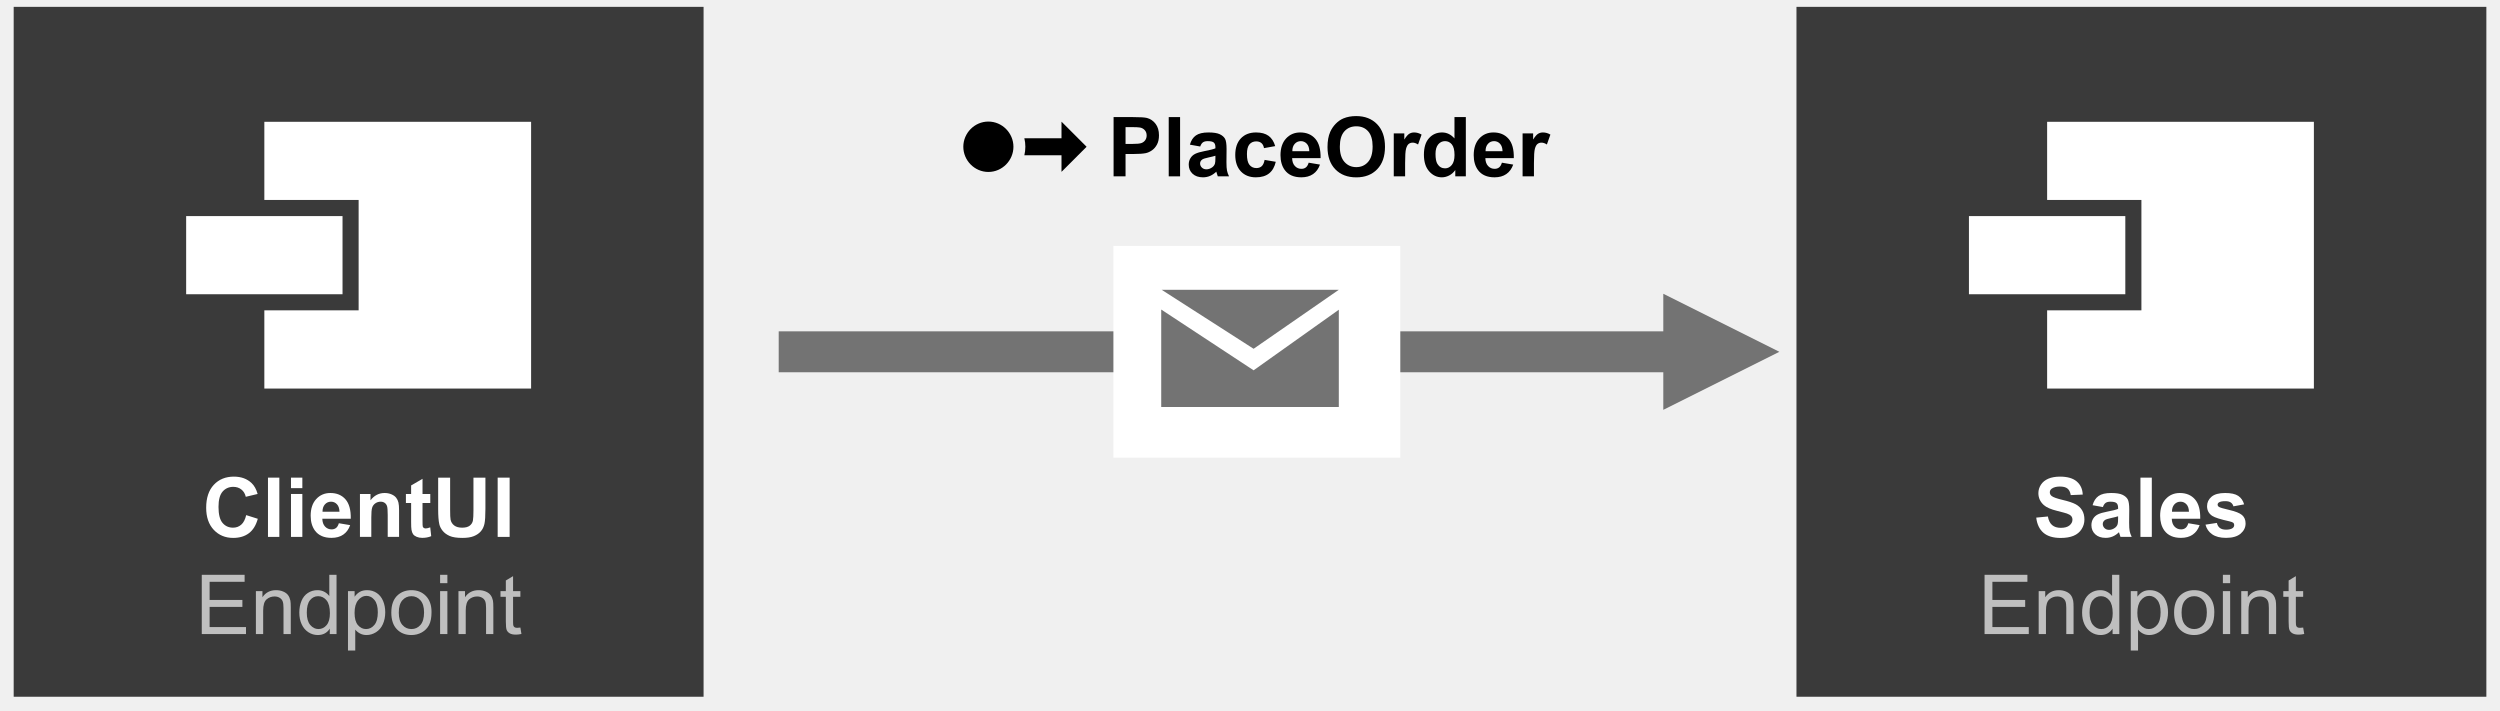
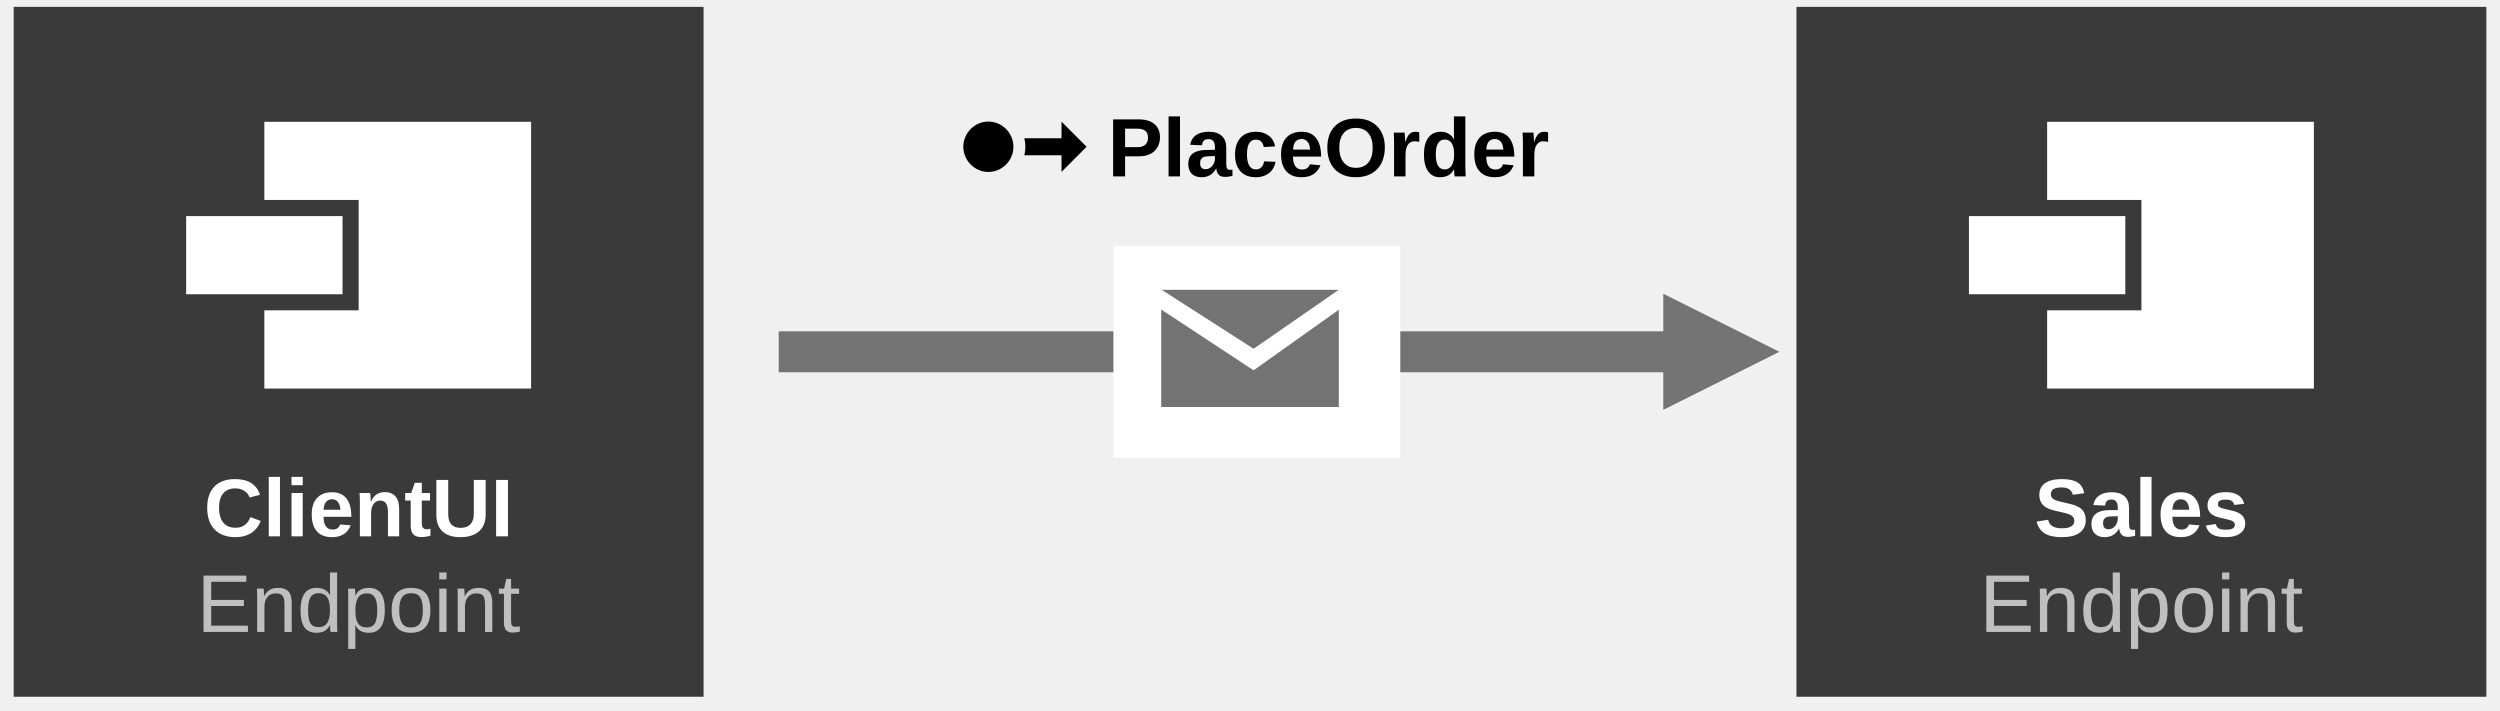
<svg xmlns="http://www.w3.org/2000/svg" width="100%" height="100%" viewBox="0 0 366 104" version="1.1" xml:space="preserve" style="fill-rule:evenodd;clip-rule:evenodd;stroke-linejoin:round;stroke-miterlimit:1.5;">
  <rect id="Artboard3" x="0" y="0" width="365.4" height="103.727" style="fill:none;" />
-   <g id="Endpoint--Receiving---labeled-">
-     <rect x="263.003" y="1.003" width="101" height="101" style="fill:#3a3a3a;" />
-     <g>
-       <path d="M298.105,75.779l1.704,-0.166c0.103,0.572 0.311,0.992 0.625,1.261c0.313,0.268 0.736,0.402 1.269,0.402c0.564,0 0.989,-0.119 1.275,-0.358c0.286,-0.239 0.429,-0.518 0.429,-0.837c0,-0.205 -0.06,-0.38 -0.18,-0.524c-0.12,-0.144 -0.331,-0.269 -0.63,-0.376c-0.206,-0.071 -0.673,-0.197 -1.403,-0.379c-0.939,-0.232 -1.598,-0.518 -1.977,-0.858c-0.532,-0.477 -0.798,-1.059 -0.798,-1.746c0,-0.441 0.125,-0.855 0.375,-1.239c0.251,-0.385 0.612,-0.678 1.083,-0.879c0.472,-0.201 1.041,-0.302 1.708,-0.302c1.089,0 1.908,0.239 2.459,0.716c0.55,0.477 0.839,1.115 0.867,1.912l-1.752,0.077c-0.075,-0.446 -0.236,-0.767 -0.482,-0.962c-0.247,-0.195 -0.617,-0.293 -1.11,-0.293c-0.509,0 -0.908,0.104 -1.196,0.314c-0.185,0.134 -0.278,0.313 -0.278,0.538c0,0.205 0.087,0.381 0.261,0.527c0.221,0.185 0.757,0.379 1.609,0.58c0.853,0.201 1.483,0.409 1.891,0.624c0.409,0.215 0.728,0.509 0.959,0.882c0.231,0.373 0.346,0.833 0.346,1.382c0,0.497 -0.138,0.962 -0.414,1.396c-0.276,0.434 -0.667,0.757 -1.172,0.968c-0.505,0.211 -1.134,0.317 -1.888,0.317c-1.097,0 -1.939,-0.254 -2.527,-0.761c-0.588,-0.507 -0.939,-1.246 -1.053,-2.216Z" style="fill:#fff;fill-rule:nonzero;" />
-       <path d="M307.864,74.234l-1.509,-0.272c0.169,-0.608 0.461,-1.057 0.875,-1.349c0.415,-0.292 1.03,-0.438 1.847,-0.438c0.742,0 1.294,0.088 1.657,0.263c0.363,0.176 0.618,0.399 0.766,0.669c0.148,0.27 0.222,0.766 0.222,1.488l-0.018,1.941c0,0.553 0.027,0.96 0.08,1.222c0.054,0.263 0.153,0.544 0.299,0.844l-1.645,0c-0.043,-0.111 -0.097,-0.274 -0.16,-0.491c-0.027,-0.099 -0.047,-0.164 -0.059,-0.196c-0.284,0.276 -0.588,0.484 -0.911,0.622c-0.324,0.138 -0.669,0.207 -1.036,0.207c-0.647,0 -1.157,-0.176 -1.53,-0.527c-0.373,-0.351 -0.559,-0.795 -0.559,-1.331c0,-0.356 0.085,-0.672 0.254,-0.95c0.17,-0.278 0.408,-0.492 0.713,-0.639c0.306,-0.148 0.747,-0.278 1.323,-0.388c0.777,-0.146 1.316,-0.282 1.616,-0.408l0,-0.166c0,-0.32 -0.079,-0.548 -0.237,-0.684c-0.158,-0.136 -0.456,-0.204 -0.894,-0.204c-0.295,0 -0.526,0.058 -0.692,0.175c-0.166,0.116 -0.3,0.32 -0.402,0.612Zm2.225,1.35c-0.213,0.071 -0.551,0.155 -1.012,0.254c-0.462,0.099 -0.764,0.195 -0.906,0.29c-0.217,0.154 -0.325,0.349 -0.325,0.586c0,0.233 0.087,0.434 0.26,0.604c0.174,0.169 0.395,0.254 0.663,0.254c0.3,0 0.586,-0.099 0.858,-0.296c0.201,-0.15 0.334,-0.333 0.397,-0.55c0.043,-0.142 0.065,-0.413 0.065,-0.811l0,-0.331Z" style="fill:#fff;fill-rule:nonzero;" />
-       <rect x="313.361" y="69.926" width="1.663" height="8.676" style="fill:#fff;fill-rule:nonzero;" />
-       <path d="M320.368,76.601l1.657,0.279c-0.213,0.607 -0.549,1.07 -1.009,1.387c-0.459,0.318 -1.034,0.477 -1.725,0.477c-1.093,0 -1.901,-0.357 -2.426,-1.071c-0.414,-0.572 -0.622,-1.294 -0.622,-2.166c0,-1.042 0.273,-1.858 0.817,-2.447c0.545,-0.59 1.233,-0.885 2.066,-0.885c0.935,0 1.672,0.309 2.213,0.926c0.54,0.617 0.799,1.563 0.775,2.838l-4.166,0c0.012,0.493 0.146,0.876 0.402,1.151c0.257,0.274 0.576,0.411 0.959,0.411c0.26,0 0.479,-0.071 0.657,-0.213c0.177,-0.142 0.312,-0.371 0.402,-0.687Zm0.095,-1.68c-0.012,-0.482 -0.136,-0.848 -0.373,-1.098c-0.237,-0.251 -0.525,-0.376 -0.864,-0.376c-0.363,0 -0.663,0.132 -0.899,0.397c-0.237,0.264 -0.354,0.623 -0.35,1.077l2.486,0Z" style="fill:#fff;fill-rule:nonzero;" />
-       <path d="M322.883,76.809l1.669,-0.255c0.071,0.324 0.215,0.569 0.432,0.737c0.217,0.168 0.521,0.251 0.912,0.251c0.43,0 0.753,-0.078 0.97,-0.236c0.146,-0.111 0.219,-0.259 0.219,-0.444c0,-0.126 -0.039,-0.231 -0.118,-0.314c-0.083,-0.079 -0.268,-0.152 -0.556,-0.219c-1.342,-0.296 -2.192,-0.566 -2.551,-0.811c-0.497,-0.339 -0.746,-0.81 -0.746,-1.414c0,-0.544 0.215,-1.002 0.645,-1.373c0.43,-0.371 1.097,-0.556 2.001,-0.556c0.86,0 1.499,0.14 1.917,0.42c0.418,0.28 0.706,0.694 0.864,1.243l-1.568,0.29c-0.067,-0.245 -0.195,-0.432 -0.382,-0.562c-0.187,-0.131 -0.455,-0.196 -0.802,-0.196c-0.438,0 -0.751,0.061 -0.941,0.184c-0.126,0.086 -0.189,0.199 -0.189,0.337c0,0.118 0.055,0.219 0.166,0.302c0.149,0.11 0.667,0.266 1.553,0.467c0.886,0.202 1.504,0.448 1.855,0.74c0.347,0.296 0.521,0.708 0.521,1.237c0,0.576 -0.241,1.071 -0.722,1.485c-0.481,0.415 -1.193,0.622 -2.136,0.622c-0.856,0 -1.534,-0.174 -2.033,-0.521c-0.499,-0.347 -0.826,-0.819 -0.98,-1.414Z" style="fill:#fff;fill-rule:nonzero;" />
-       <path d="M290.539,92.827l0,-8.676l6.273,0l0,1.024l-5.125,0l0,2.657l4.799,0l0,1.018l-4.799,0l0,2.953l5.326,0l0,1.024l-6.474,0Z" style="fill:#bfbfbf;fill-rule:nonzero;" />
-       <path d="M298.463,92.827l0,-6.285l0.959,0l0,0.894c0.461,-0.691 1.128,-1.036 2,-1.036c0.379,0 0.727,0.068 1.044,0.204c0.318,0.136 0.556,0.315 0.714,0.536c0.157,0.221 0.268,0.483 0.331,0.787c0.039,0.197 0.059,0.542 0.059,1.036l0,3.864l-1.065,0l0,-3.823c0,-0.434 -0.042,-0.758 -0.124,-0.973c-0.083,-0.215 -0.23,-0.387 -0.441,-0.515c-0.211,-0.129 -0.459,-0.193 -0.743,-0.193c-0.454,0 -0.845,0.144 -1.175,0.432c-0.329,0.288 -0.494,0.835 -0.494,1.64l0,3.432l-1.065,0Z" style="fill:#bfbfbf;fill-rule:nonzero;" />
-       <path d="M309.281,92.827l0,-0.793c-0.399,0.623 -0.984,0.935 -1.758,0.935c-0.501,0 -0.961,-0.138 -1.382,-0.414c-0.42,-0.276 -0.745,-0.662 -0.976,-1.157c-0.231,-0.495 -0.346,-1.064 -0.346,-1.707c0,-0.628 0.104,-1.197 0.313,-1.708c0.21,-0.511 0.523,-0.902 0.941,-1.174c0.419,-0.273 0.886,-0.409 1.403,-0.409c0.379,0 0.716,0.08 1.012,0.24c0.296,0.16 0.537,0.368 0.722,0.624l0,-3.113l1.059,0l0,8.676l-0.988,0Zm-3.367,-3.136c0,0.804 0.169,1.406 0.509,1.805c0.339,0.398 0.739,0.597 1.201,0.597c0.465,0 0.861,-0.19 1.186,-0.571c0.326,-0.381 0.489,-0.962 0.489,-1.743c0,-0.86 -0.166,-1.491 -0.497,-1.893c-0.332,-0.403 -0.74,-0.604 -1.225,-0.604c-0.474,0 -0.869,0.193 -1.187,0.58c-0.318,0.387 -0.476,0.996 -0.476,1.829Z" style="fill:#bfbfbf;fill-rule:nonzero;" />
-       <path d="M311.944,95.236l0,-8.694l0.971,0l0,0.817c0.228,-0.32 0.487,-0.559 0.775,-0.719c0.288,-0.16 0.637,-0.24 1.047,-0.24c0.537,0 1.01,0.138 1.421,0.414c0.41,0.277 0.72,0.666 0.929,1.169c0.209,0.503 0.313,1.055 0.313,1.654c0,0.643 -0.115,1.222 -0.346,1.737c-0.231,0.515 -0.566,0.91 -1.006,1.184c-0.44,0.274 -0.902,0.411 -1.388,0.411c-0.355,0 -0.673,-0.075 -0.955,-0.225c-0.282,-0.15 -0.514,-0.339 -0.696,-0.568l0,3.06l-1.065,0Zm0.965,-5.516c0,0.809 0.163,1.407 0.491,1.793c0.327,0.387 0.724,0.58 1.189,0.58c0.474,0 0.879,-0.2 1.217,-0.6c0.337,-0.401 0.506,-1.021 0.506,-1.862c0,-0.801 -0.165,-1.4 -0.495,-1.799c-0.329,-0.398 -0.723,-0.597 -1.18,-0.597c-0.454,0 -0.855,0.212 -1.205,0.636c-0.349,0.424 -0.523,1.04 -0.523,1.849Z" style="fill:#bfbfbf;fill-rule:nonzero;" />
-       <path d="M318.288,89.685c0,-1.164 0.324,-2.026 0.971,-2.587c0.54,-0.465 1.199,-0.698 1.976,-0.698c0.864,0 1.57,0.283 2.119,0.849c0.548,0.567 0.822,1.349 0.822,2.347c0,0.809 -0.121,1.445 -0.363,1.908c-0.243,0.464 -0.596,0.824 -1.06,1.08c-0.463,0.257 -0.969,0.385 -1.518,0.385c-0.88,0 -1.591,-0.282 -2.133,-0.846c-0.543,-0.564 -0.814,-1.377 -0.814,-2.438Zm1.095,0c0,0.804 0.175,1.407 0.527,1.808c0.351,0.4 0.793,0.6 1.325,0.6c0.529,0 0.969,-0.201 1.32,-0.603c0.351,-0.403 0.527,-1.016 0.527,-1.841c0,-0.777 -0.177,-1.366 -0.53,-1.766c-0.353,-0.401 -0.792,-0.601 -1.317,-0.601c-0.532,0 -0.974,0.199 -1.325,0.598c-0.352,0.398 -0.527,1 -0.527,1.805Z" style="fill:#bfbfbf;fill-rule:nonzero;" />
-       <path d="M325.431,85.376l0,-1.225l1.065,0l0,1.225l-1.065,0Zm0,7.451l0,-6.285l1.065,0l0,6.285l-1.065,0Z" style="fill:#bfbfbf;fill-rule:nonzero;" />
-       <path d="M328.118,92.827l0,-6.285l0.959,0l0,0.894c0.461,-0.691 1.128,-1.036 2,-1.036c0.379,0 0.727,0.068 1.044,0.204c0.318,0.136 0.556,0.315 0.713,0.536c0.158,0.221 0.269,0.483 0.332,0.787c0.039,0.197 0.059,0.542 0.059,1.036l0,3.864l-1.065,0l0,-3.823c0,-0.434 -0.042,-0.758 -0.124,-0.973c-0.083,-0.215 -0.23,-0.387 -0.441,-0.515c-0.211,-0.129 -0.459,-0.193 -0.743,-0.193c-0.454,0 -0.845,0.144 -1.175,0.432c-0.329,0.288 -0.494,0.835 -0.494,1.64l0,3.432l-1.065,0Z" style="fill:#bfbfbf;fill-rule:nonzero;" />
-       <path d="M337.184,91.874l0.154,0.941c-0.3,0.063 -0.568,0.095 -0.805,0.095c-0.386,0 -0.686,-0.061 -0.899,-0.184c-0.213,-0.122 -0.363,-0.283 -0.45,-0.482c-0.087,-0.199 -0.13,-0.618 -0.13,-1.257l0,-3.616l-0.781,0l0,-0.829l0.781,0l0,-1.556l1.059,-0.639l0,2.195l1.071,0l0,0.829l-1.071,0l0,3.675c0,0.304 0.019,0.499 0.056,0.586c0.038,0.086 0.099,0.155 0.184,0.207c0.085,0.051 0.206,0.077 0.364,0.077c0.118,0 0.274,-0.014 0.467,-0.042Z" style="fill:#bfbfbf;fill-rule:nonzero;" />
-     </g>
-     <g>
-       <path d="M299.7,17.832l0,11.441l13.803,0l0,16.16l-13.803,0l0,11.452l39.053,0l0,-39.053l-39.053,0Z" style="fill:#fff;fill-rule:nonzero;" />
-       <rect x="288.253" y="31.636" width="22.893" height="11.441" style="fill:#fff;fill-rule:nonzero;" />
-     </g>
+   <rect x="263.003" y="1.003" width="101" height="101" style="fill:#3a3a3a;" />
+   <g>
+     <path d="M299.7,17.832l0,11.441l13.803,0l0,16.16l-13.803,0l0,11.452l39.053,0l0,-39.053l-39.053,0Z" style="fill:#fff;fill-rule:nonzero;" />
+     <rect x="288.253" y="31.636" width="22.893" height="11.441" style="fill:#fff;fill-rule:nonzero;" />
  </g>
  <rect x="2.003" y="1.003" width="101" height="101" style="fill:#3a3a3a;" />
-   <g>
-     <path d="M36.043,75.412l1.698,0.538c-0.26,0.947 -0.693,1.651 -1.299,2.11c-0.606,0.46 -1.374,0.69 -2.305,0.69c-1.152,0 -2.099,-0.394 -2.841,-1.181c-0.741,-0.787 -1.112,-1.863 -1.112,-3.228c0,-1.444 0.373,-2.566 1.118,-3.365c0.746,-0.799 1.726,-1.198 2.942,-1.198c1.061,0 1.923,0.314 2.586,0.941c0.394,0.371 0.69,0.903 0.887,1.598l-1.734,0.414c-0.102,-0.45 -0.316,-0.805 -0.642,-1.065c-0.325,-0.261 -0.721,-0.391 -1.186,-0.391c-0.643,0 -1.165,0.231 -1.566,0.693c-0.4,0.461 -0.6,1.209 -0.6,2.243c0,1.096 0.197,1.878 0.592,2.343c0.394,0.466 0.907,0.698 1.538,0.698c0.466,0 0.866,-0.148 1.202,-0.443c0.335,-0.296 0.576,-0.762 0.722,-1.397Z" style="fill:#fff;fill-rule:nonzero;" />
-     <rect x="39.232" y="69.926" width="1.663" height="8.676" style="fill:#fff;fill-rule:nonzero;" />
-     <path d="M42.6,71.465l0,-1.539l1.663,0l0,1.539l-1.663,0Zm0,7.137l0,-6.285l1.663,0l0,6.285l-1.663,0Z" style="fill:#fff;fill-rule:nonzero;" />
-     <path d="M49.607,76.601l1.657,0.279c-0.213,0.607 -0.55,1.07 -1.009,1.387c-0.46,0.318 -1.035,0.477 -1.725,0.477c-1.093,0 -1.902,-0.357 -2.427,-1.071c-0.414,-0.572 -0.621,-1.294 -0.621,-2.166c0,-1.042 0.272,-1.858 0.816,-2.447c0.545,-0.59 1.233,-0.885 2.066,-0.885c0.935,0 1.673,0.309 2.213,0.926c0.541,0.617 0.799,1.563 0.775,2.838l-4.166,0c0.012,0.493 0.146,0.876 0.403,1.151c0.256,0.274 0.576,0.411 0.958,0.411c0.261,0 0.48,-0.071 0.657,-0.213c0.178,-0.142 0.312,-0.371 0.403,-0.687Zm0.094,-1.68c-0.012,-0.482 -0.136,-0.848 -0.373,-1.098c-0.236,-0.251 -0.524,-0.376 -0.864,-0.376c-0.363,0 -0.662,0.132 -0.899,0.397c-0.237,0.264 -0.353,0.623 -0.349,1.077l2.485,0Z" style="fill:#fff;fill-rule:nonzero;" />
-     <path d="M58.424,78.602l-1.663,0l0,-3.208c0,-0.678 -0.035,-1.117 -0.106,-1.317c-0.071,-0.199 -0.187,-0.354 -0.346,-0.464c-0.16,-0.111 -0.352,-0.166 -0.577,-0.166c-0.288,0 -0.547,0.079 -0.776,0.237c-0.228,0.158 -0.385,0.367 -0.47,0.627c-0.085,0.261 -0.127,0.742 -0.127,1.444l0,2.847l-1.663,0l0,-6.285l1.544,0l0,0.923c0.549,-0.71 1.239,-1.065 2.072,-1.065c0.367,0 0.702,0.066 1.006,0.198c0.303,0.132 0.533,0.301 0.689,0.506c0.156,0.205 0.264,0.438 0.326,0.698c0.061,0.261 0.091,0.634 0.091,1.119l0,3.906Z" style="fill:#fff;fill-rule:nonzero;" />
-     <path d="M62.993,72.317l0,1.325l-1.136,0l0,2.533c0,0.513 0.011,0.812 0.032,0.897c0.022,0.085 0.071,0.155 0.148,0.21c0.077,0.055 0.171,0.083 0.281,0.083c0.154,0 0.377,-0.053 0.669,-0.16l0.142,1.29c-0.386,0.166 -0.824,0.249 -1.314,0.249c-0.299,0 -0.57,-0.051 -0.81,-0.151c-0.241,-0.101 -0.418,-0.231 -0.53,-0.391c-0.113,-0.16 -0.19,-0.376 -0.234,-0.648c-0.035,-0.193 -0.053,-0.584 -0.053,-1.172l0,-2.74l-0.764,0l0,-1.325l0.764,0l0,-1.249l1.669,-0.97l0,2.219l1.136,0Z" style="fill:#fff;fill-rule:nonzero;" />
-     <path d="M64.147,69.926l1.752,0l0,4.699c0,0.746 0.021,1.229 0.065,1.45c0.075,0.355 0.253,0.64 0.535,0.855c0.283,0.215 0.668,0.322 1.157,0.322c0.497,0 0.872,-0.101 1.125,-0.304c0.252,-0.204 0.404,-0.453 0.455,-0.749c0.052,-0.296 0.077,-0.787 0.077,-1.474l0,-4.799l1.752,0l0,4.557c0,1.041 -0.047,1.777 -0.142,2.207c-0.095,0.43 -0.269,0.793 -0.524,1.089c-0.254,0.296 -0.594,0.532 -1.02,0.707c-0.427,0.176 -0.983,0.264 -1.669,0.264c-0.829,0 -1.457,-0.096 -1.885,-0.287c-0.428,-0.192 -0.767,-0.44 -1.015,-0.746c-0.249,-0.306 -0.412,-0.626 -0.491,-0.962c-0.115,-0.497 -0.172,-1.231 -0.172,-2.201l0,-4.628Z" style="fill:#fff;fill-rule:nonzero;" />
-     <rect x="72.858" y="69.926" width="1.752" height="8.676" style="fill:#fff;fill-rule:nonzero;" />
-     <path d="M29.539,92.827l0,-8.676l6.273,0l0,1.024l-5.125,0l0,2.657l4.799,0l0,1.018l-4.799,0l0,2.953l5.326,0l0,1.024l-6.474,0Z" style="fill:#bfbfbf;fill-rule:nonzero;" />
-     <path d="M37.463,92.827l0,-6.285l0.959,0l0,0.894c0.461,-0.691 1.128,-1.036 2,-1.036c0.379,0 0.727,0.068 1.044,0.204c0.318,0.136 0.556,0.315 0.714,0.536c0.157,0.221 0.268,0.483 0.331,0.787c0.039,0.197 0.059,0.542 0.059,1.036l0,3.864l-1.065,0l0,-3.823c0,-0.434 -0.042,-0.758 -0.124,-0.973c-0.083,-0.215 -0.23,-0.387 -0.441,-0.515c-0.211,-0.129 -0.459,-0.193 -0.743,-0.193c-0.454,0 -0.845,0.144 -1.175,0.432c-0.329,0.288 -0.494,0.835 -0.494,1.64l0,3.432l-1.065,0Z" style="fill:#bfbfbf;fill-rule:nonzero;" />
-     <path d="M48.281,92.827l0,-0.793c-0.399,0.623 -0.984,0.935 -1.758,0.935c-0.501,0 -0.961,-0.138 -1.382,-0.414c-0.42,-0.276 -0.745,-0.662 -0.976,-1.157c-0.231,-0.495 -0.346,-1.064 -0.346,-1.707c0,-0.628 0.104,-1.197 0.313,-1.708c0.21,-0.511 0.523,-0.902 0.941,-1.174c0.419,-0.273 0.886,-0.409 1.403,-0.409c0.379,0 0.716,0.08 1.012,0.24c0.296,0.16 0.537,0.368 0.722,0.624l0,-3.113l1.059,0l0,8.676l-0.988,0Zm-3.367,-3.136c0,0.804 0.169,1.406 0.509,1.805c0.339,0.398 0.739,0.597 1.201,0.597c0.465,0 0.861,-0.19 1.186,-0.571c0.326,-0.381 0.489,-0.962 0.489,-1.743c0,-0.86 -0.166,-1.491 -0.497,-1.893c-0.332,-0.403 -0.74,-0.604 -1.225,-0.604c-0.474,0 -0.869,0.193 -1.187,0.58c-0.318,0.387 -0.476,0.996 -0.476,1.829Z" style="fill:#bfbfbf;fill-rule:nonzero;" />
-     <path d="M50.944,95.236l0,-8.694l0.971,0l0,0.817c0.228,-0.32 0.487,-0.559 0.775,-0.719c0.288,-0.16 0.637,-0.24 1.047,-0.24c0.537,0 1.01,0.138 1.421,0.414c0.41,0.277 0.72,0.666 0.929,1.169c0.209,0.503 0.313,1.055 0.313,1.654c0,0.643 -0.115,1.222 -0.346,1.737c-0.231,0.515 -0.566,0.91 -1.006,1.184c-0.44,0.274 -0.902,0.411 -1.388,0.411c-0.355,0 -0.673,-0.075 -0.955,-0.225c-0.282,-0.15 -0.514,-0.339 -0.696,-0.568l0,3.06l-1.065,0Zm0.965,-5.516c0,0.809 0.163,1.407 0.491,1.793c0.327,0.387 0.724,0.58 1.189,0.58c0.474,0 0.879,-0.2 1.217,-0.6c0.337,-0.401 0.506,-1.021 0.506,-1.862c0,-0.801 -0.165,-1.4 -0.495,-1.799c-0.329,-0.398 -0.723,-0.597 -1.18,-0.597c-0.454,0 -0.855,0.212 -1.205,0.636c-0.349,0.424 -0.523,1.04 -0.523,1.849Z" style="fill:#bfbfbf;fill-rule:nonzero;" />
-     <path d="M57.288,89.685c0,-1.164 0.324,-2.026 0.971,-2.587c0.54,-0.465 1.199,-0.698 1.976,-0.698c0.864,0 1.57,0.283 2.119,0.849c0.548,0.567 0.822,1.349 0.822,2.347c0,0.809 -0.121,1.445 -0.363,1.908c-0.243,0.464 -0.596,0.824 -1.06,1.08c-0.463,0.257 -0.969,0.385 -1.518,0.385c-0.88,0 -1.591,-0.282 -2.133,-0.846c-0.543,-0.564 -0.814,-1.377 -0.814,-2.438Zm1.095,0c0,0.804 0.175,1.407 0.527,1.808c0.351,0.4 0.793,0.6 1.325,0.6c0.529,0 0.969,-0.201 1.32,-0.603c0.351,-0.403 0.527,-1.016 0.527,-1.841c0,-0.777 -0.177,-1.366 -0.53,-1.766c-0.353,-0.401 -0.792,-0.601 -1.317,-0.601c-0.532,0 -0.974,0.199 -1.325,0.598c-0.352,0.398 -0.527,1 -0.527,1.805Z" style="fill:#bfbfbf;fill-rule:nonzero;" />
-     <path d="M64.431,85.376l0,-1.225l1.065,0l0,1.225l-1.065,0Zm0,7.451l0,-6.285l1.065,0l0,6.285l-1.065,0Z" style="fill:#bfbfbf;fill-rule:nonzero;" />
-     <path d="M67.118,92.827l0,-6.285l0.959,0l0,0.894c0.461,-0.691 1.128,-1.036 2,-1.036c0.379,0 0.727,0.068 1.044,0.204c0.318,0.136 0.556,0.315 0.713,0.536c0.158,0.221 0.269,0.483 0.332,0.787c0.039,0.197 0.059,0.542 0.059,1.036l0,3.864l-1.065,0l0,-3.823c0,-0.434 -0.042,-0.758 -0.124,-0.973c-0.083,-0.215 -0.23,-0.387 -0.441,-0.515c-0.211,-0.129 -0.459,-0.193 -0.743,-0.193c-0.454,0 -0.845,0.144 -1.175,0.432c-0.329,0.288 -0.494,0.835 -0.494,1.64l0,3.432l-1.065,0Z" style="fill:#bfbfbf;fill-rule:nonzero;" />
-     <path d="M76.184,91.874l0.154,0.941c-0.3,0.063 -0.568,0.095 -0.805,0.095c-0.386,0 -0.686,-0.061 -0.899,-0.184c-0.213,-0.122 -0.363,-0.283 -0.45,-0.482c-0.087,-0.199 -0.13,-0.618 -0.13,-1.257l0,-3.616l-0.781,0l0,-0.829l0.781,0l0,-1.556l1.059,-0.639l0,2.195l1.071,0l0,0.829l-1.071,0l0,3.675c0,0.304 0.019,0.499 0.056,0.586c0.038,0.086 0.099,0.155 0.184,0.207c0.085,0.051 0.206,0.077 0.364,0.077c0.118,0 0.274,-0.014 0.467,-0.042Z" style="fill:#bfbfbf;fill-rule:nonzero;" />
-   </g>
  <path d="M148.367,21.486c0,1.999 -1.642,3.688 -3.669,3.688c-2.027,0 -3.669,-1.689 -3.669,-3.688c0,-2 1.642,-3.689 3.669,-3.689c2.027,0 3.669,1.689 3.669,3.689" style="fill-rule:nonzero;" />
  <path d="M149.965,20.24l5.439,0l0,-2.426l3.672,3.672l-3.672,3.672l0,-2.426l-5.439,0c0.096,-0.402 0.147,-0.819 0.147,-1.246c0,-0.427 -0.051,-0.844 -0.147,-1.246Z" />
  <g>
    <path d="M38.7,17.832l0,11.441l13.803,0l0,16.16l-13.803,0l0,11.452l39.053,0l0,-39.053l-39.053,0Z" style="fill:#fff;fill-rule:nonzero;" />
    <rect x="27.253" y="31.636" width="22.893" height="11.441" style="fill:#fff;fill-rule:nonzero;" />
  </g>
  <path d="M114.003,51.503l138,0" style="fill:none;stroke:#737373;stroke-width:6px;" />
  <rect x="163.003" y="36.003" width="42" height="31" style="fill:#fff;" />
  <path id="email-3-icon" d="M183.528,51.062l-13.468,-8.639l25.943,0l-12.475,8.639Zm0,3.152l-13.525,-8.898l0,14.267l26,0l0,-14.241l-12.475,8.872Z" style="fill:#737373;fill-rule:nonzero;" />
  <path d="M260.5,51.503l-16.993,8.497l0,-16.993l16.993,8.496Z" style="fill:#737373;" />
-   <path d="M163.029,25.818l0,-8.676l2.811,0c1.065,0 1.759,0.043 2.083,0.13c0.497,0.13 0.913,0.413 1.248,0.849c0.336,0.436 0.504,1 0.504,1.69c0,0.533 -0.097,0.98 -0.29,1.343c-0.194,0.363 -0.439,0.648 -0.737,0.856c-0.298,0.207 -0.601,0.344 -0.909,0.411c-0.418,0.083 -1.023,0.124 -1.816,0.124l-1.143,0l0,3.273l-1.751,0Zm1.751,-7.208l0,2.462l0.959,0c0.691,0 1.152,-0.046 1.385,-0.137c0.233,-0.09 0.415,-0.232 0.547,-0.426c0.132,-0.193 0.199,-0.418 0.199,-0.674c0,-0.316 -0.093,-0.576 -0.279,-0.781c-0.185,-0.206 -0.42,-0.334 -0.704,-0.385c-0.209,-0.04 -0.629,-0.059 -1.26,-0.059l-0.847,0Z" style="fill-rule:nonzero;" />
-   <rect x="171.101" y="17.142" width="1.663" height="8.676" style="fill-rule:nonzero;" />
-   <path d="M175.711,21.45l-1.509,-0.272c0.169,-0.607 0.461,-1.057 0.876,-1.349c0.414,-0.292 1.029,-0.438 1.846,-0.438c0.742,0 1.294,0.088 1.657,0.263c0.363,0.176 0.618,0.399 0.766,0.669c0.148,0.27 0.222,0.766 0.222,1.488l-0.017,1.941c0,0.553 0.026,0.96 0.08,1.222c0.053,0.263 0.152,0.544 0.298,0.844l-1.645,0c-0.043,-0.111 -0.096,-0.274 -0.16,-0.491c-0.027,-0.099 -0.047,-0.164 -0.059,-0.196c-0.284,0.276 -0.588,0.484 -0.911,0.622c-0.324,0.138 -0.669,0.207 -1.036,0.207c-0.647,0 -1.157,-0.176 -1.53,-0.527c-0.372,-0.351 -0.559,-0.795 -0.559,-1.331c0,-0.356 0.085,-0.672 0.255,-0.95c0.169,-0.278 0.407,-0.491 0.713,-0.639c0.305,-0.148 0.746,-0.278 1.322,-0.388c0.778,-0.146 1.316,-0.282 1.616,-0.408l0,-0.166c0,-0.32 -0.079,-0.547 -0.237,-0.684c-0.158,-0.136 -0.455,-0.204 -0.893,-0.204c-0.296,0 -0.527,0.058 -0.693,0.175c-0.165,0.116 -0.3,0.32 -0.402,0.612Zm2.225,1.35c-0.213,0.071 -0.55,0.155 -1.012,0.254c-0.462,0.099 -0.763,0.195 -0.905,0.29c-0.217,0.154 -0.326,0.349 -0.326,0.586c0,0.233 0.087,0.434 0.26,0.604c0.174,0.169 0.395,0.254 0.663,0.254c0.3,0 0.586,-0.099 0.858,-0.296c0.202,-0.15 0.334,-0.333 0.397,-0.55c0.043,-0.142 0.065,-0.413 0.065,-0.811l0,-0.331Z" style="fill-rule:nonzero;" />
-   <path d="M186.689,21.391l-1.64,0.296c-0.055,-0.327 -0.18,-0.574 -0.375,-0.74c-0.196,-0.165 -0.449,-0.248 -0.761,-0.248c-0.414,0 -0.745,0.143 -0.991,0.429c-0.247,0.286 -0.37,0.764 -0.37,1.435c0,0.746 0.125,1.272 0.376,1.58c0.25,0.308 0.587,0.462 1.009,0.462c0.315,0 0.574,-0.09 0.775,-0.27c0.201,-0.179 0.343,-0.488 0.426,-0.926l1.634,0.278c-0.17,0.75 -0.496,1.316 -0.977,1.699c-0.481,0.382 -1.126,0.574 -1.935,0.574c-0.919,0 -1.652,-0.29 -2.199,-0.87c-0.546,-0.58 -0.819,-1.383 -0.819,-2.409c0,-1.037 0.274,-1.845 0.822,-2.423c0.549,-0.578 1.29,-0.867 2.225,-0.867c0.766,0 1.374,0.165 1.826,0.494c0.452,0.329 0.776,0.831 0.974,1.506Z" style="fill-rule:nonzero;" />
-   <path d="M191.589,23.817l1.657,0.279c-0.213,0.607 -0.55,1.07 -1.009,1.387c-0.46,0.318 -1.035,0.477 -1.725,0.477c-1.093,0 -1.902,-0.357 -2.427,-1.071c-0.414,-0.572 -0.621,-1.294 -0.621,-2.166c0,-1.042 0.272,-1.858 0.817,-2.447c0.544,-0.59 1.233,-0.885 2.065,-0.885c0.935,0 1.673,0.309 2.213,0.926c0.541,0.617 0.799,1.563 0.776,2.838l-4.167,0c0.012,0.493 0.146,0.877 0.403,1.151c0.256,0.274 0.576,0.411 0.958,0.411c0.261,0 0.48,-0.071 0.657,-0.213c0.178,-0.142 0.312,-0.371 0.403,-0.687Zm0.094,-1.68c-0.011,-0.482 -0.136,-0.847 -0.372,-1.098c-0.237,-0.251 -0.525,-0.376 -0.864,-0.376c-0.363,0 -0.663,0.132 -0.9,0.397c-0.237,0.264 -0.353,0.623 -0.349,1.077l2.485,0Z" style="fill-rule:nonzero;" />
-   <path d="M194.347,21.533c0,-0.884 0.132,-1.625 0.396,-2.225c0.197,-0.442 0.467,-0.838 0.808,-1.19c0.341,-0.351 0.715,-0.611 1.121,-0.781c0.541,-0.229 1.164,-0.343 1.87,-0.343c1.279,0 2.301,0.397 3.069,1.19c0.767,0.793 1.151,1.895 1.151,3.308c0,1.4 -0.381,2.496 -1.142,3.287c-0.762,0.791 -1.78,1.187 -3.054,1.187c-1.29,0 -2.316,-0.394 -3.077,-1.181c-0.762,-0.787 -1.142,-1.871 -1.142,-3.252Zm1.805,-0.059c0,0.982 0.226,1.727 0.68,2.234c0.454,0.507 1.03,0.76 1.728,0.76c0.698,0 1.272,-0.251 1.719,-0.754c0.448,-0.503 0.672,-1.258 0.672,-2.264c0,-0.994 -0.218,-1.736 -0.654,-2.225c-0.436,-0.489 -1.015,-0.734 -1.737,-0.734c-0.722,0 -1.304,0.248 -1.746,0.743c-0.442,0.495 -0.662,1.242 -0.662,2.24Z" style="fill-rule:nonzero;" />
-   <path d="M205.709,25.818l-1.663,0l0,-6.285l1.545,0l0,0.894c0.264,-0.423 0.502,-0.701 0.713,-0.835c0.211,-0.134 0.451,-0.201 0.719,-0.201c0.379,0 0.744,0.104 1.095,0.314l-0.515,1.449c-0.28,-0.181 -0.541,-0.272 -0.781,-0.272c-0.233,0 -0.43,0.064 -0.592,0.193c-0.162,0.128 -0.289,0.36 -0.382,0.695c-0.093,0.335 -0.139,1.037 -0.139,2.107l0,1.941Z" style="fill-rule:nonzero;" />
-   <path d="M214.598,25.818l-1.545,0l0,-0.923c-0.256,0.359 -0.559,0.626 -0.908,0.801c-0.349,0.176 -0.701,0.264 -1.057,0.264c-0.722,0 -1.34,-0.291 -1.855,-0.873c-0.515,-0.582 -0.772,-1.394 -0.772,-2.435c0,-1.066 0.25,-1.875 0.751,-2.43c0.502,-0.554 1.135,-0.831 1.9,-0.831c0.702,0 1.31,0.292 1.823,0.876l0,-3.125l1.663,0l0,8.676Zm-4.439,-3.279c0,0.671 0.093,1.156 0.278,1.456c0.269,0.434 0.644,0.651 1.125,0.651c0.383,0 0.708,-0.163 0.976,-0.488c0.269,-0.326 0.403,-0.812 0.403,-1.459c0,-0.722 -0.13,-1.242 -0.391,-1.559c-0.26,-0.318 -0.594,-0.477 -1,-0.477c-0.394,0 -0.725,0.157 -0.991,0.471c-0.266,0.313 -0.4,0.782 -0.4,1.405Z" style="fill-rule:nonzero;" />
-   <path d="M219.877,23.817l1.657,0.279c-0.213,0.607 -0.55,1.07 -1.009,1.387c-0.46,0.318 -1.035,0.477 -1.725,0.477c-1.093,0 -1.902,-0.357 -2.427,-1.071c-0.414,-0.572 -0.621,-1.294 -0.621,-2.166c0,-1.042 0.272,-1.858 0.817,-2.447c0.544,-0.59 1.232,-0.885 2.065,-0.885c0.935,0 1.673,0.309 2.213,0.926c0.541,0.617 0.799,1.563 0.775,2.838l-4.166,0c0.012,0.493 0.146,0.877 0.403,1.151c0.256,0.274 0.576,0.411 0.958,0.411c0.261,0 0.48,-0.071 0.657,-0.213c0.178,-0.142 0.312,-0.371 0.403,-0.687Zm0.094,-1.68c-0.011,-0.482 -0.136,-0.847 -0.372,-1.098c-0.237,-0.251 -0.525,-0.376 -0.865,-0.376c-0.362,0 -0.662,0.132 -0.899,0.397c-0.237,0.264 -0.353,0.623 -0.349,1.077l2.485,0Z" style="fill-rule:nonzero;" />
-   <path d="M224.57,25.818l-1.663,0l0,-6.285l1.544,0l0,0.894c0.265,-0.423 0.502,-0.701 0.713,-0.835c0.211,-0.134 0.451,-0.201 0.719,-0.201c0.379,0 0.744,0.104 1.095,0.314l-0.515,1.449c-0.28,-0.181 -0.54,-0.272 -0.781,-0.272c-0.233,0 -0.43,0.064 -0.592,0.193c-0.161,0.128 -0.289,0.36 -0.381,0.695c-0.093,0.335 -0.139,1.037 -0.139,2.107l0,1.941Z" style="fill-rule:nonzero;" />
+   <text x="162.147px" y="25.818px" style="font-family:'Arial-BoldMT', 'Arial', sans-serif;font-weight:700;font-size:12.12px;">PlaceOrder</text>
+   <g transform="matrix(1,0,0,1,-93.4738,-10.9655)">
+     <text x="123.31px" y="89.48px" style="font-family:'Arial-BoldMT', 'Arial', sans-serif;font-weight:700;font-size:12px;fill:#fff;">ClientUI</text>
+     <text x="122.291px" y="103.48px" style="font-family:'ArialMT', 'Arial', sans-serif;font-size:12px;fill:#bfbfbf;">Endpoint</text>
+   </g>
+   <g transform="matrix(1,0,0,1,167.526,-10.9655)">
+     <text x="130.298px" y="89.48px" style="font-family:'Arial-BoldMT', 'Arial', sans-serif;font-weight:700;font-size:12px;fill:#fff;">Sales</text>
+     <text x="122.291px" y="103.48px" style="font-family:'ArialMT', 'Arial', sans-serif;font-size:12px;fill:#bfbfbf;">Endpoint</text>
+   </g>
</svg>
